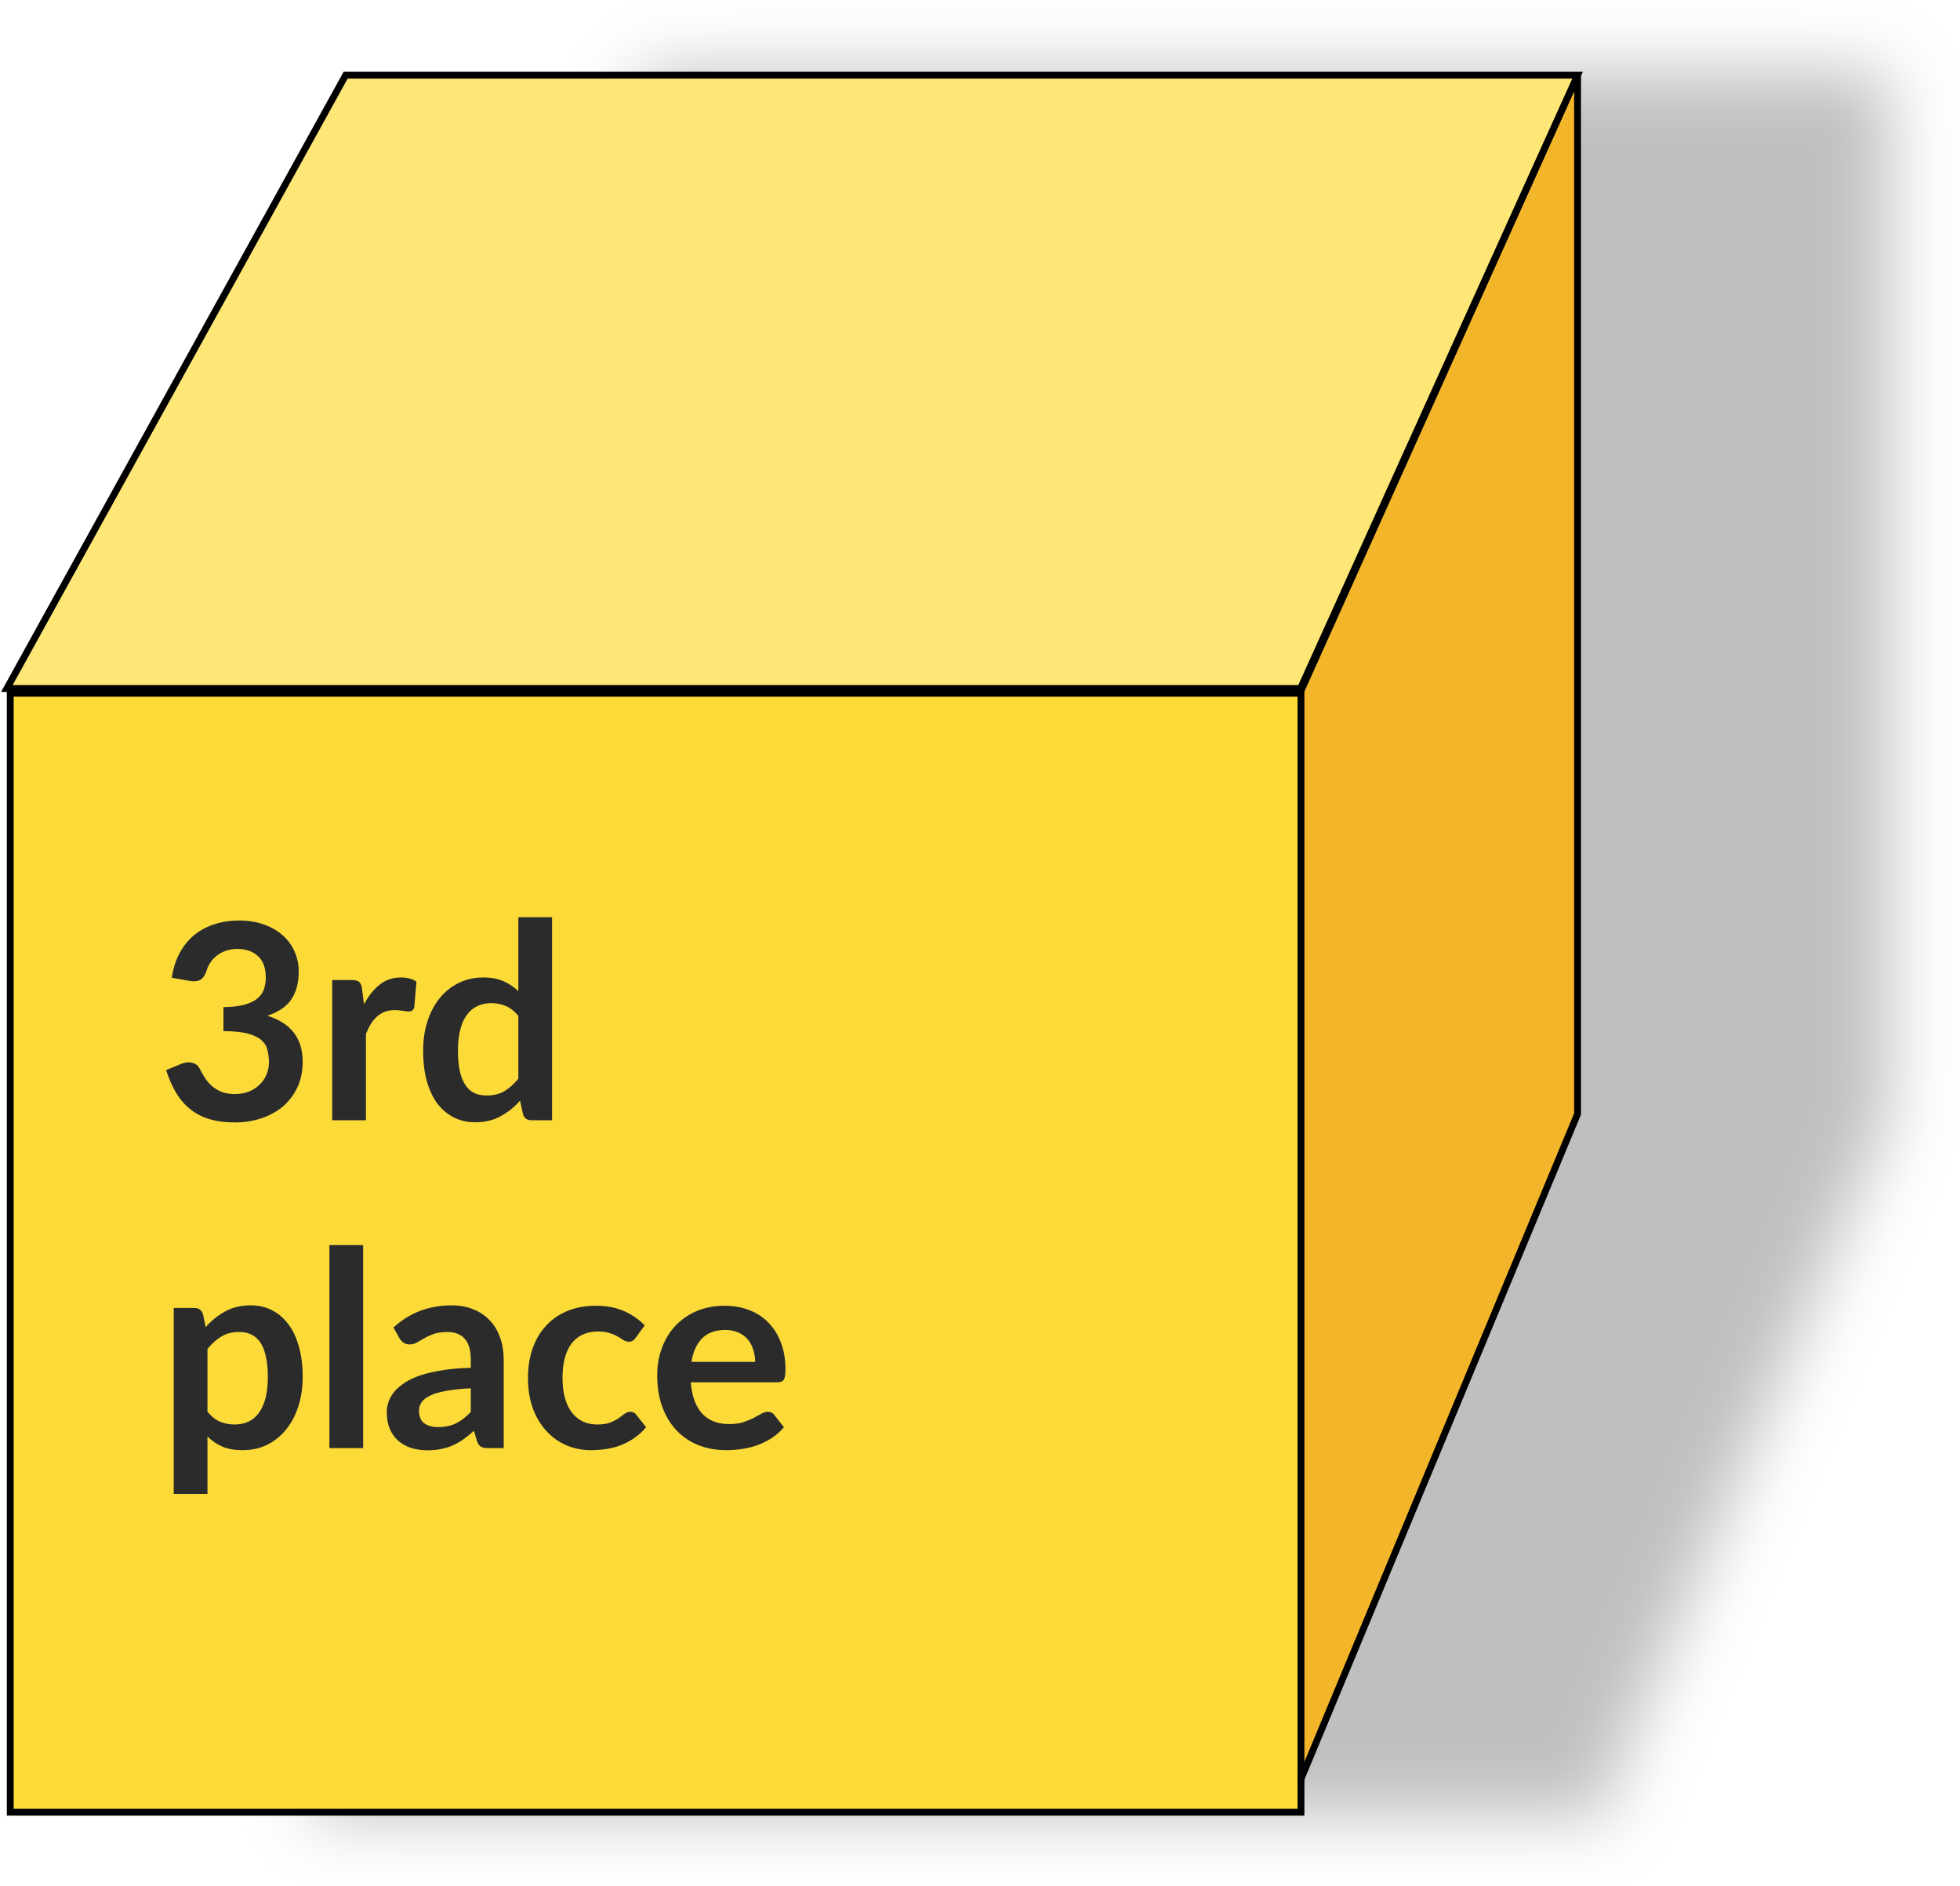
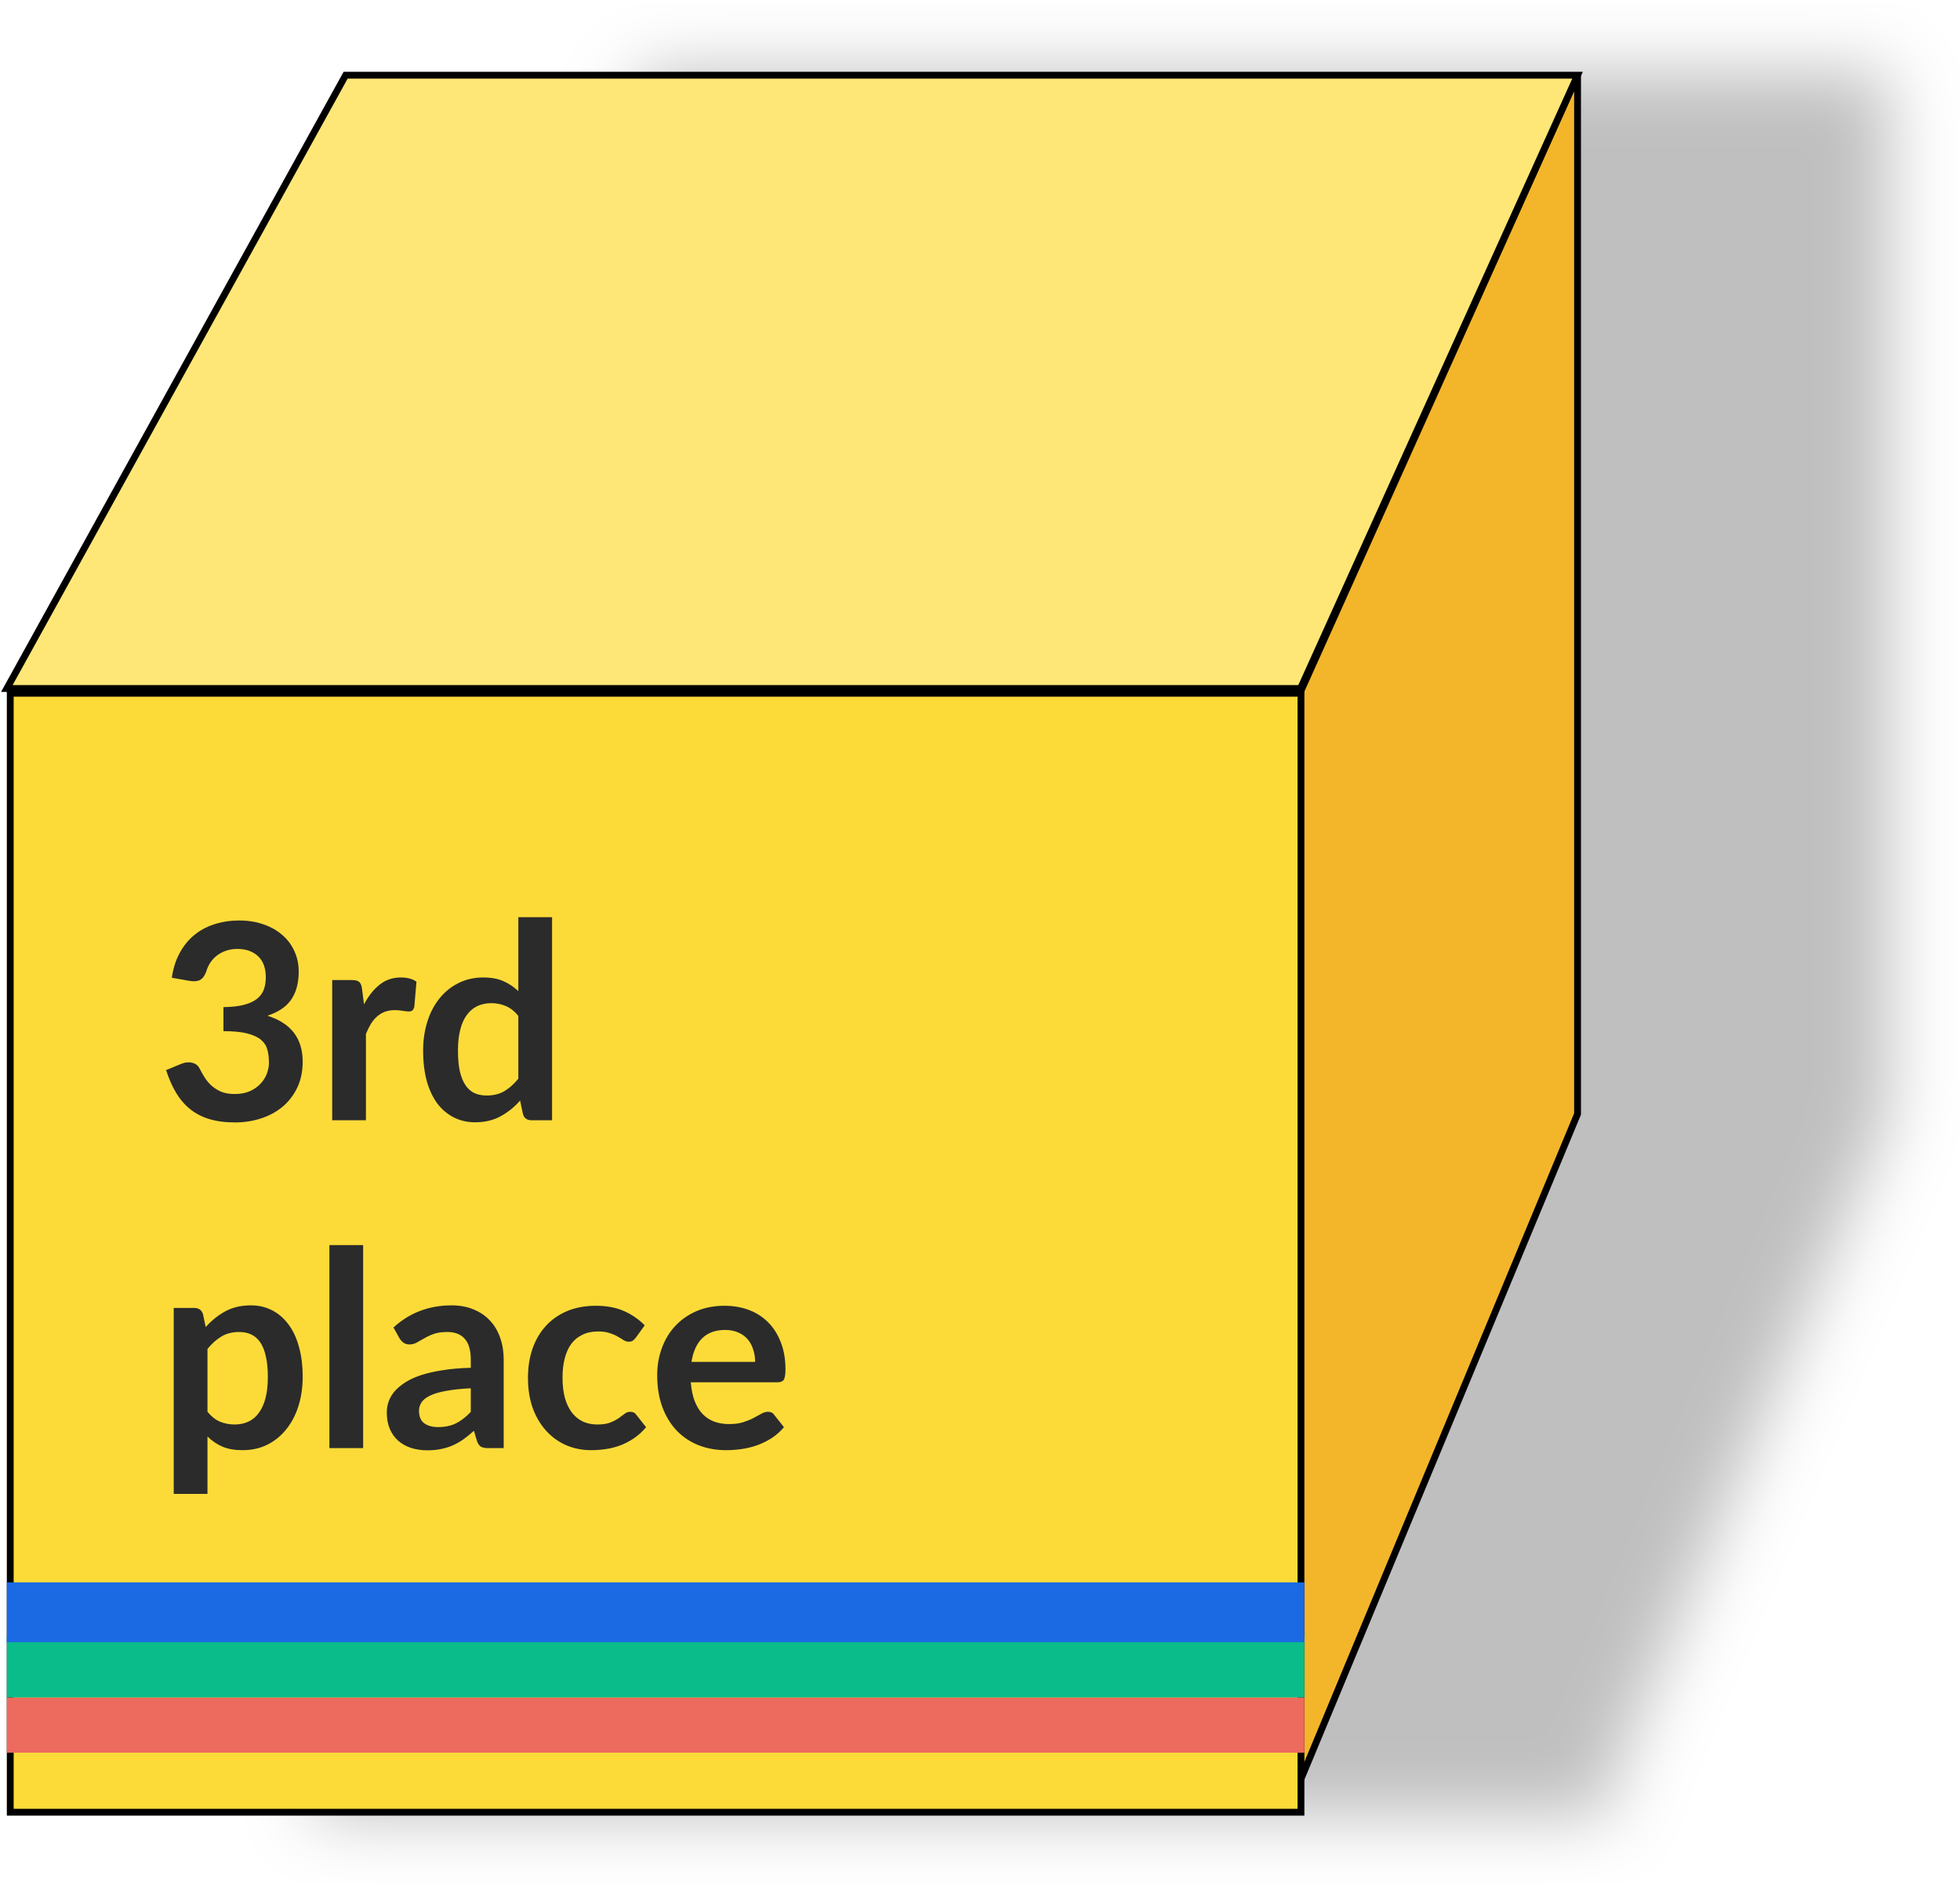
<svg xmlns="http://www.w3.org/2000/svg" width="287" height="276" viewBox="0 0 287 276" fill="none">
  <g filter="url(#filter0_d)">
    <path d="M231 163.074L189 264.034V104.466L231 11.01V163.074Z" fill="#F3B52A" stroke="black" />
    <path d="M190.429 100.793H1L50.608 11.01H231L190.429 100.793Z" fill="#FEE777" stroke="black" />
    <rect x="1.5" y="101.489" width="189" height="163.805" fill="#FCDB39" stroke="black" />
    <path d="M25.16 143.133C25.36 141.746 25.747 140.533 26.32 139.493C26.893 138.44 27.607 137.566 28.46 136.873C29.327 136.166 30.313 135.64 31.42 135.293C32.54 134.933 33.74 134.753 35.02 134.753C36.353 134.753 37.553 134.946 38.62 135.333C39.7 135.706 40.62 136.233 41.38 136.913C42.14 137.58 42.72 138.366 43.12 139.273C43.533 140.18 43.74 141.16 43.74 142.213C43.74 143.133 43.633 143.946 43.42 144.653C43.22 145.346 42.927 145.953 42.54 146.473C42.153 146.993 41.673 147.433 41.1 147.793C40.527 148.153 39.88 148.453 39.16 148.693C40.893 149.24 42.187 150.073 43.04 151.193C43.893 152.313 44.32 153.72 44.32 155.413C44.32 156.853 44.053 158.126 43.52 159.233C42.987 160.34 42.267 161.273 41.36 162.033C40.453 162.78 39.4 163.346 38.2 163.733C37.013 164.12 35.753 164.313 34.42 164.313C32.967 164.313 31.7 164.146 30.62 163.813C29.54 163.48 28.6 162.986 27.8 162.333C27 161.68 26.32 160.88 25.76 159.933C25.2 158.986 24.72 157.893 24.32 156.653L26.5 155.753C27.073 155.513 27.607 155.453 28.1 155.573C28.607 155.68 28.973 155.946 29.2 156.373C29.44 156.84 29.7 157.3 29.98 157.753C30.273 158.206 30.62 158.613 31.02 158.973C31.42 159.32 31.887 159.606 32.42 159.833C32.967 160.046 33.613 160.153 34.36 160.153C35.2 160.153 35.933 160.02 36.56 159.753C37.187 159.473 37.707 159.113 38.12 158.673C38.547 158.233 38.86 157.746 39.06 157.213C39.273 156.666 39.38 156.12 39.38 155.573C39.38 154.88 39.307 154.253 39.16 153.693C39.013 153.12 38.707 152.633 38.24 152.233C37.773 151.833 37.1 151.52 36.22 151.293C35.353 151.066 34.187 150.953 32.72 150.953V147.433C33.933 147.42 34.94 147.306 35.74 147.093C36.54 146.88 37.173 146.586 37.64 146.213C38.12 145.826 38.453 145.366 38.64 144.833C38.827 144.3 38.92 143.713 38.92 143.073C38.92 141.713 38.54 140.68 37.78 139.973C37.02 139.266 36.007 138.913 34.74 138.913C34.153 138.913 33.613 139 33.12 139.173C32.627 139.333 32.18 139.566 31.78 139.873C31.393 140.166 31.067 140.513 30.8 140.913C30.533 141.313 30.333 141.753 30.2 142.233C29.973 142.846 29.673 143.253 29.3 143.453C28.94 143.653 28.427 143.7 27.76 143.593L25.16 143.133ZM53.303 147.033C53.943 145.806 54.703 144.846 55.583 144.153C56.463 143.446 57.503 143.093 58.703 143.093C59.65 143.093 60.41 143.3 60.983 143.713L60.663 147.413C60.596 147.653 60.496 147.826 60.363 147.933C60.243 148.026 60.077 148.073 59.863 148.073C59.663 148.073 59.363 148.04 58.963 147.973C58.577 147.906 58.197 147.873 57.823 147.873C57.276 147.873 56.79 147.953 56.363 148.113C55.937 148.273 55.55 148.506 55.203 148.813C54.87 149.106 54.57 149.466 54.303 149.893C54.05 150.32 53.81 150.806 53.583 151.353V163.993H48.643V143.473H51.543C52.05 143.473 52.403 143.566 52.603 143.753C52.803 143.926 52.937 144.246 53.003 144.713L53.303 147.033ZM75.898 148.713C75.338 148.033 74.725 147.553 74.058 147.273C73.405 146.993 72.698 146.853 71.938 146.853C71.192 146.853 70.518 146.993 69.918 147.273C69.318 147.553 68.805 147.98 68.378 148.553C67.951 149.113 67.625 149.833 67.398 150.713C67.171 151.58 67.058 152.606 67.058 153.793C67.058 154.993 67.151 156.013 67.338 156.853C67.538 157.68 67.818 158.36 68.178 158.893C68.538 159.413 68.978 159.793 69.498 160.033C70.018 160.26 70.598 160.373 71.238 160.373C72.265 160.373 73.138 160.16 73.858 159.733C74.578 159.306 75.258 158.7 75.898 157.913V148.713ZM80.838 134.273V163.993H77.818C77.165 163.993 76.751 163.693 76.578 163.093L76.158 161.113C75.332 162.06 74.378 162.826 73.298 163.413C72.231 164 70.985 164.293 69.558 164.293C68.438 164.293 67.412 164.06 66.478 163.593C65.545 163.126 64.738 162.453 64.058 161.573C63.392 160.68 62.871 159.58 62.498 158.273C62.138 156.966 61.958 155.473 61.958 153.793C61.958 152.273 62.165 150.86 62.578 149.553C62.992 148.246 63.585 147.113 64.358 146.153C65.132 145.193 66.058 144.446 67.138 143.913C68.218 143.366 69.431 143.093 70.778 143.093C71.925 143.093 72.905 143.273 73.718 143.633C74.531 143.993 75.258 144.48 75.898 145.093V134.273H80.838ZM30.38 206.673C30.94 207.353 31.547 207.833 32.2 208.113C32.867 208.393 33.587 208.533 34.36 208.533C35.107 208.533 35.78 208.393 36.38 208.113C36.98 207.833 37.487 207.406 37.9 206.833C38.327 206.26 38.653 205.54 38.88 204.673C39.107 203.793 39.22 202.76 39.22 201.573C39.22 200.373 39.12 199.36 38.92 198.533C38.733 197.693 38.46 197.013 38.1 196.493C37.74 195.973 37.3 195.593 36.78 195.353C36.273 195.113 35.693 194.993 35.04 194.993C34.013 194.993 33.14 195.213 32.42 195.653C31.7 196.08 31.02 196.686 30.38 197.473V206.673ZM30.12 194.273C30.96 193.326 31.913 192.56 32.98 191.973C34.047 191.386 35.3 191.093 36.74 191.093C37.86 191.093 38.88 191.326 39.8 191.793C40.733 192.26 41.533 192.94 42.2 193.833C42.88 194.713 43.4 195.806 43.76 197.113C44.133 198.406 44.32 199.893 44.32 201.573C44.32 203.106 44.113 204.526 43.7 205.833C43.287 207.14 42.693 208.273 41.92 209.233C41.16 210.193 40.233 210.946 39.14 211.493C38.06 212.026 36.847 212.293 35.5 212.293C34.353 212.293 33.373 212.12 32.56 211.773C31.747 211.413 31.02 210.92 30.38 210.293V218.693H25.44V191.473H28.46C29.1 191.473 29.52 191.773 29.72 192.373L30.12 194.273ZM53.174 182.273V211.993H48.234V182.273H53.174ZM68.936 203.233C67.51 203.3 66.31 203.426 65.336 203.613C64.363 203.786 63.583 204.013 62.996 204.293C62.41 204.573 61.99 204.9 61.736 205.273C61.483 205.646 61.356 206.053 61.356 206.493C61.356 207.36 61.61 207.98 62.116 208.353C62.636 208.726 63.31 208.913 64.136 208.913C65.15 208.913 66.023 208.733 66.756 208.373C67.503 208 68.23 207.44 68.936 206.693V203.233ZM57.616 194.333C59.976 192.173 62.816 191.093 66.136 191.093C67.336 191.093 68.41 191.293 69.356 191.693C70.303 192.08 71.103 192.626 71.756 193.333C72.41 194.026 72.903 194.86 73.236 195.833C73.583 196.806 73.756 197.873 73.756 199.033V211.993H71.516C71.05 211.993 70.69 211.926 70.436 211.793C70.183 211.646 69.983 211.36 69.836 210.933L69.396 209.453C68.876 209.92 68.37 210.333 67.876 210.693C67.383 211.04 66.87 211.333 66.336 211.573C65.803 211.813 65.23 211.993 64.616 212.113C64.016 212.246 63.35 212.313 62.616 212.313C61.75 212.313 60.95 212.2 60.216 211.973C59.483 211.733 58.85 211.38 58.316 210.913C57.783 210.446 57.37 209.866 57.076 209.173C56.783 208.48 56.636 207.673 56.636 206.753C56.636 206.233 56.723 205.72 56.896 205.213C57.07 204.693 57.35 204.2 57.736 203.733C58.136 203.266 58.65 202.826 59.276 202.413C59.903 202 60.67 201.64 61.576 201.333C62.496 201.026 63.563 200.78 64.776 200.593C65.99 200.393 67.376 200.273 68.936 200.233V199.033C68.936 197.66 68.643 196.646 68.056 195.993C67.47 195.326 66.623 194.993 65.516 194.993C64.716 194.993 64.05 195.086 63.516 195.273C62.996 195.46 62.536 195.673 62.136 195.913C61.736 196.14 61.37 196.346 61.036 196.533C60.716 196.72 60.356 196.813 59.956 196.813C59.61 196.813 59.316 196.726 59.076 196.553C58.836 196.366 58.643 196.153 58.496 195.913L57.616 194.333ZM93.109 195.813C92.962 196 92.815 196.146 92.669 196.253C92.535 196.36 92.335 196.413 92.069 196.413C91.815 196.413 91.569 196.34 91.329 196.193C91.089 196.033 90.802 195.86 90.469 195.673C90.135 195.473 89.735 195.3 89.269 195.153C88.815 194.993 88.249 194.913 87.569 194.913C86.702 194.913 85.942 195.073 85.289 195.393C84.635 195.7 84.089 196.146 83.649 196.733C83.222 197.32 82.902 198.033 82.689 198.873C82.475 199.7 82.369 200.64 82.369 201.693C82.369 202.786 82.482 203.76 82.709 204.613C82.949 205.466 83.289 206.186 83.729 206.773C84.169 207.346 84.702 207.786 85.329 208.093C85.955 208.386 86.662 208.533 87.449 208.533C88.235 208.533 88.869 208.44 89.349 208.253C89.842 208.053 90.255 207.84 90.589 207.613C90.922 207.373 91.209 207.16 91.449 206.973C91.702 206.773 91.982 206.673 92.289 206.673C92.689 206.673 92.989 206.826 93.189 207.133L94.609 208.933C94.062 209.573 93.469 210.113 92.829 210.553C92.189 210.98 91.522 211.326 90.829 211.593C90.149 211.846 89.442 212.026 88.709 212.133C87.989 212.24 87.269 212.293 86.549 212.293C85.282 212.293 84.089 212.06 82.969 211.593C81.849 211.113 80.869 210.42 80.029 209.513C79.189 208.606 78.522 207.5 78.029 206.193C77.549 204.873 77.309 203.373 77.309 201.693C77.309 200.186 77.522 198.793 77.949 197.513C78.389 196.22 79.029 195.106 79.869 194.173C80.709 193.226 81.749 192.486 82.989 191.953C84.229 191.42 85.655 191.153 87.269 191.153C88.802 191.153 90.142 191.4 91.289 191.893C92.449 192.386 93.489 193.093 94.409 194.013L93.109 195.813ZM110.574 199.373C110.574 198.733 110.481 198.133 110.294 197.573C110.121 197 109.854 196.5 109.494 196.073C109.134 195.646 108.674 195.313 108.114 195.073C107.567 194.82 106.927 194.693 106.194 194.693C104.767 194.693 103.641 195.1 102.814 195.913C102.001 196.726 101.481 197.88 101.254 199.373H110.574ZM101.154 202.353C101.234 203.406 101.421 204.32 101.714 205.093C102.007 205.853 102.394 206.486 102.874 206.993C103.354 207.486 103.921 207.86 104.574 208.113C105.241 208.353 105.974 208.473 106.774 208.473C107.574 208.473 108.261 208.38 108.834 208.193C109.421 208.006 109.927 207.8 110.354 207.573C110.794 207.346 111.174 207.14 111.494 206.953C111.827 206.766 112.147 206.673 112.454 206.673C112.867 206.673 113.174 206.826 113.374 207.133L114.794 208.933C114.247 209.573 113.634 210.113 112.954 210.553C112.274 210.98 111.561 211.326 110.814 211.593C110.081 211.846 109.327 212.026 108.554 212.133C107.794 212.24 107.054 212.293 106.334 212.293C104.907 212.293 103.581 212.06 102.354 211.593C101.127 211.113 100.061 210.413 99.154 209.493C98.247 208.56 97.534 207.413 97.014 206.053C96.494 204.68 96.234 203.093 96.234 201.293C96.234 199.893 96.461 198.58 96.914 197.353C97.367 196.113 98.014 195.04 98.854 194.133C99.707 193.213 100.741 192.486 101.954 191.953C103.181 191.42 104.561 191.153 106.094 191.153C107.387 191.153 108.581 191.36 109.674 191.773C110.767 192.186 111.707 192.793 112.494 193.593C113.281 194.38 113.894 195.353 114.334 196.513C114.787 197.66 115.014 198.973 115.014 200.453C115.014 201.2 114.934 201.706 114.774 201.973C114.614 202.226 114.307 202.353 113.854 202.353H101.154Z" fill="#2B2B2B" />
+     <rect x="1" y="248.491" width="190" height="8.085" fill="#ED6A5E" />
+     <rect x="1" y="239.731" width="190" height="8.759" fill="#09BC8A" />
+     <rect x="1" y="231.646" width="190" height="8.759" fill="#1B6AE3" />
  </g>
  <defs>
    <filter id="filter0_d" x="0.153" y="0.51" width="286.622" height="275.283" filterUnits="userSpaceOnUse" color-interpolation-filters="sRGB">
      <feFlood flood-opacity="0" result="BackgroundImageFix" />
      <feColorMatrix in="SourceAlpha" type="matrix" values="0 0 0 0 0 0 0 0 0 0 0 0 0 0 0 0 0 0 127 0" />
      <feOffset dx="45" />
      <feGaussianBlur stdDeviation="5" />
      <feColorMatrix type="matrix" values="0 0 0 0 0 0 0 0 0 0 0 0 0 0 0 0 0 0 0.25 0" />
      <feBlend mode="normal" in2="BackgroundImageFix" result="effect1_dropShadow" />
      <feBlend mode="normal" in="SourceGraphic" in2="effect1_dropShadow" result="shape" />
    </filter>
  </defs>
</svg>
